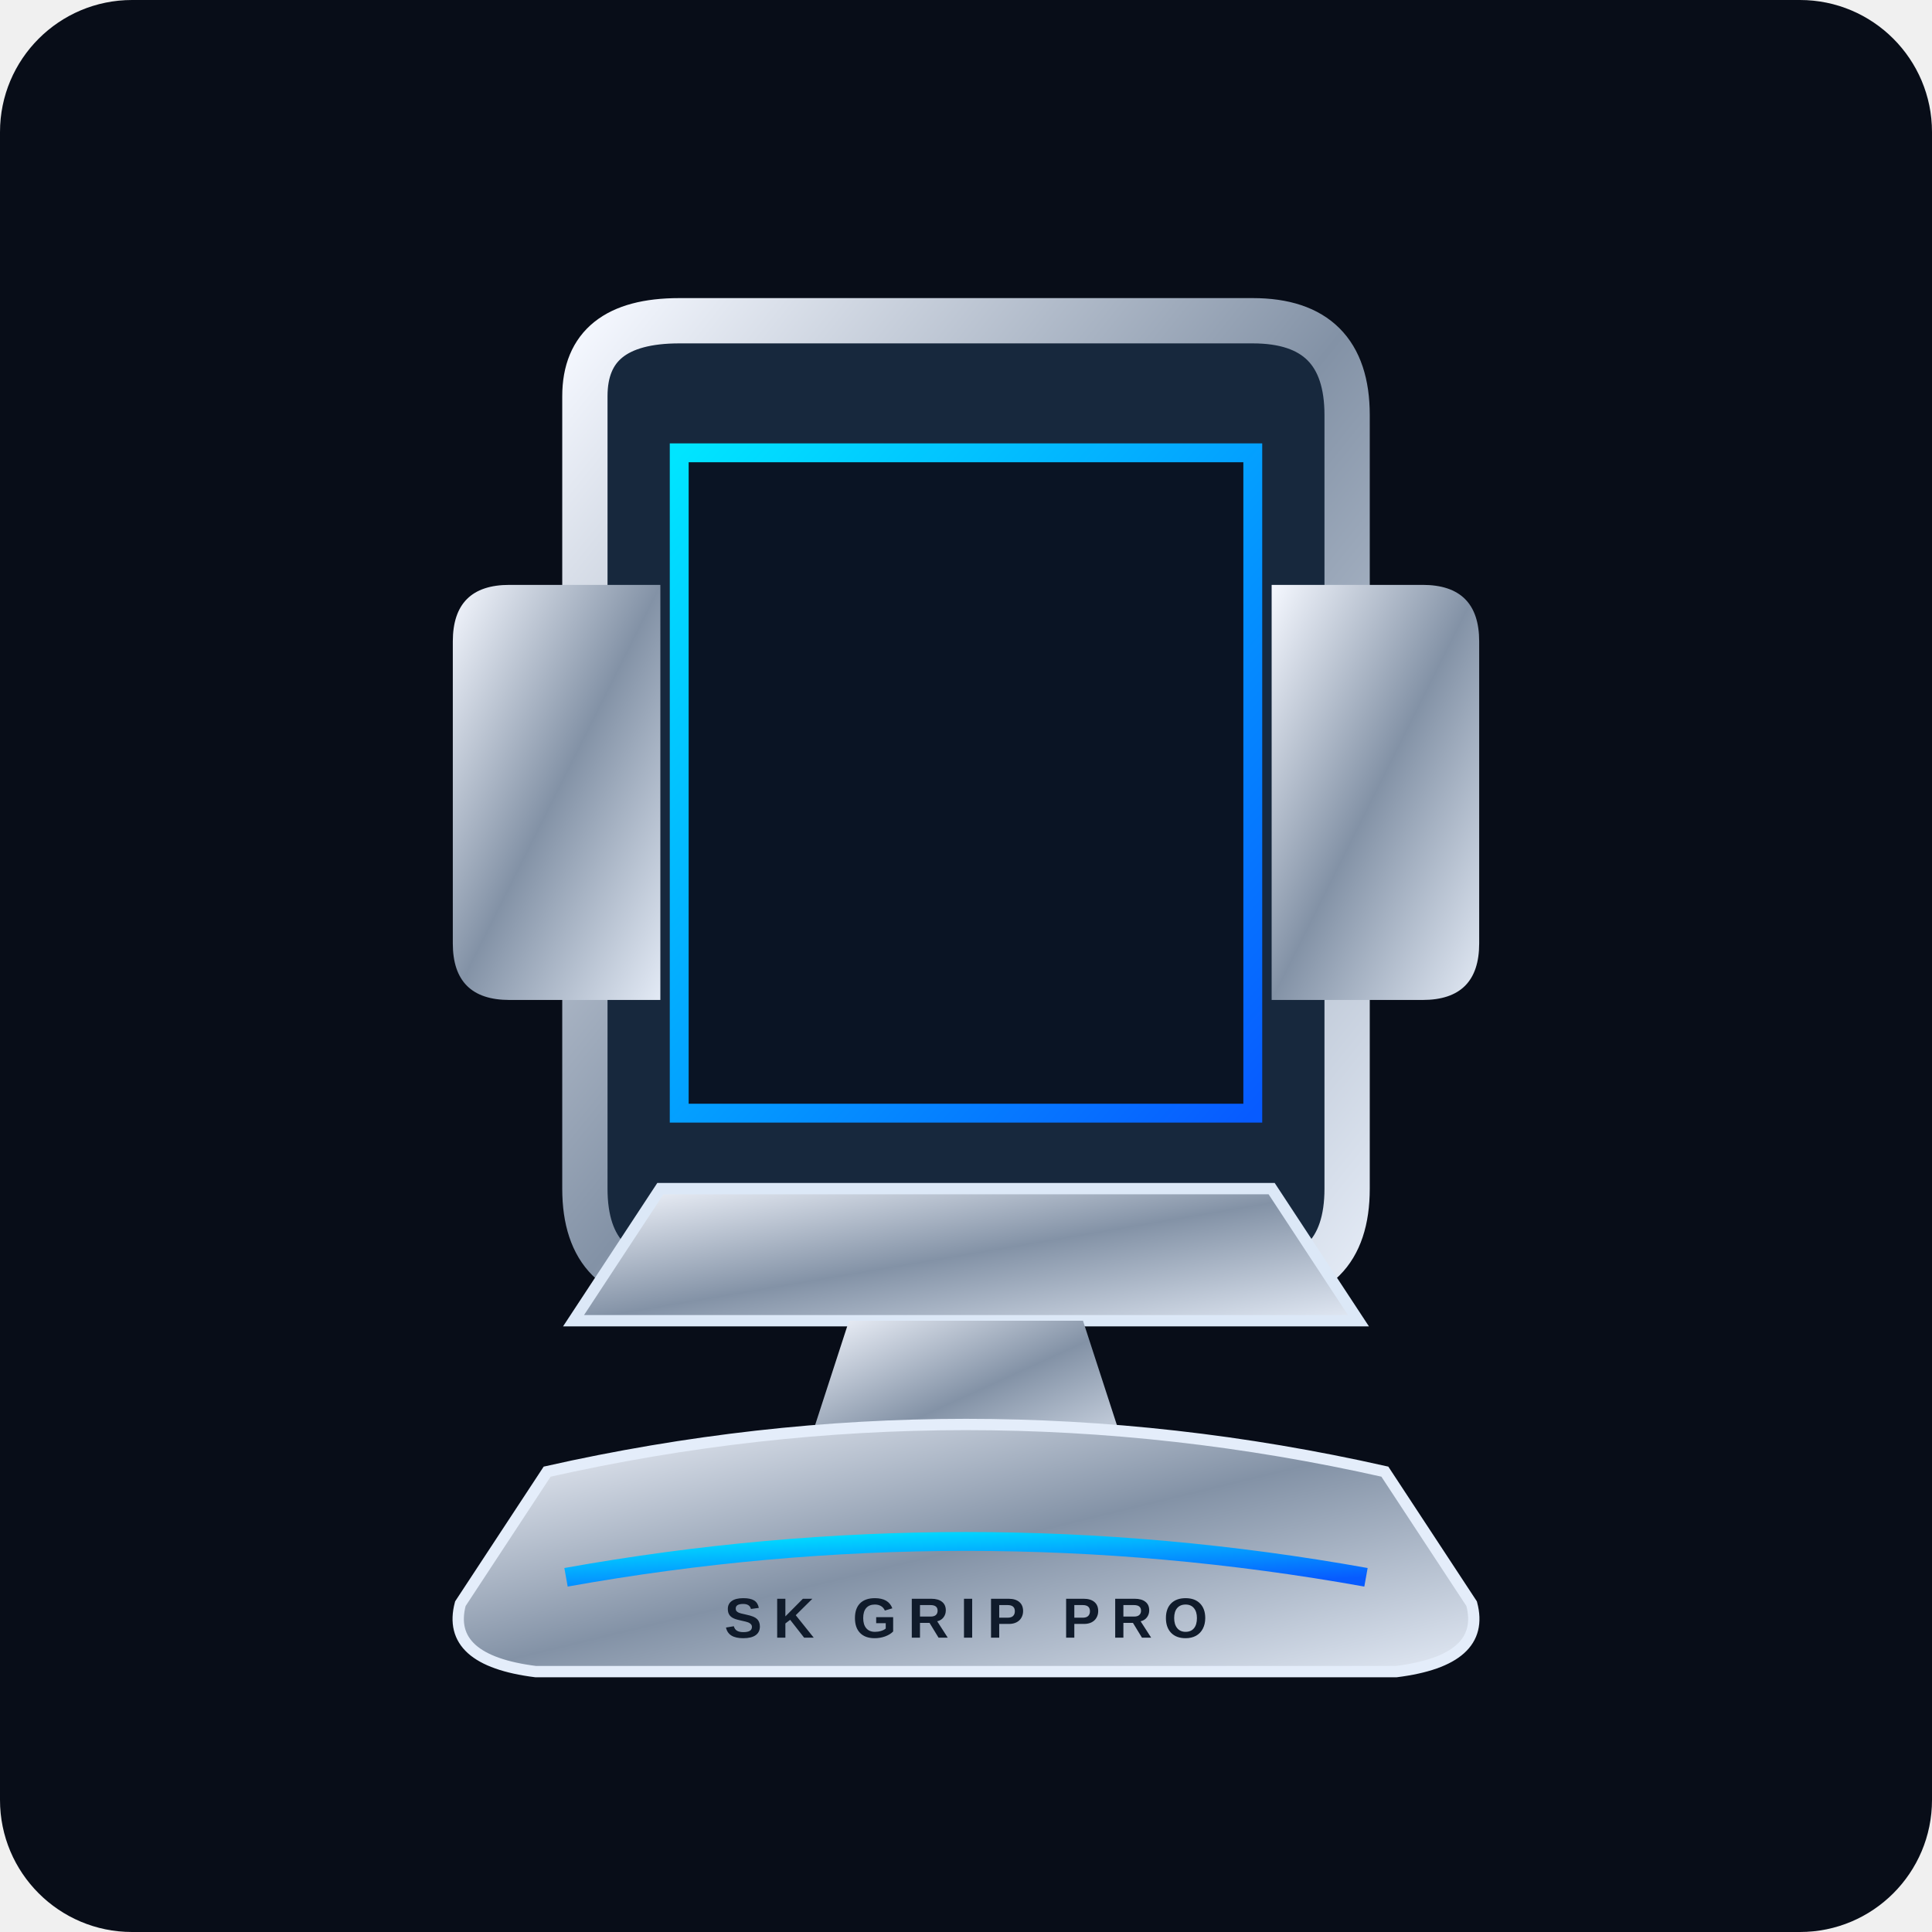
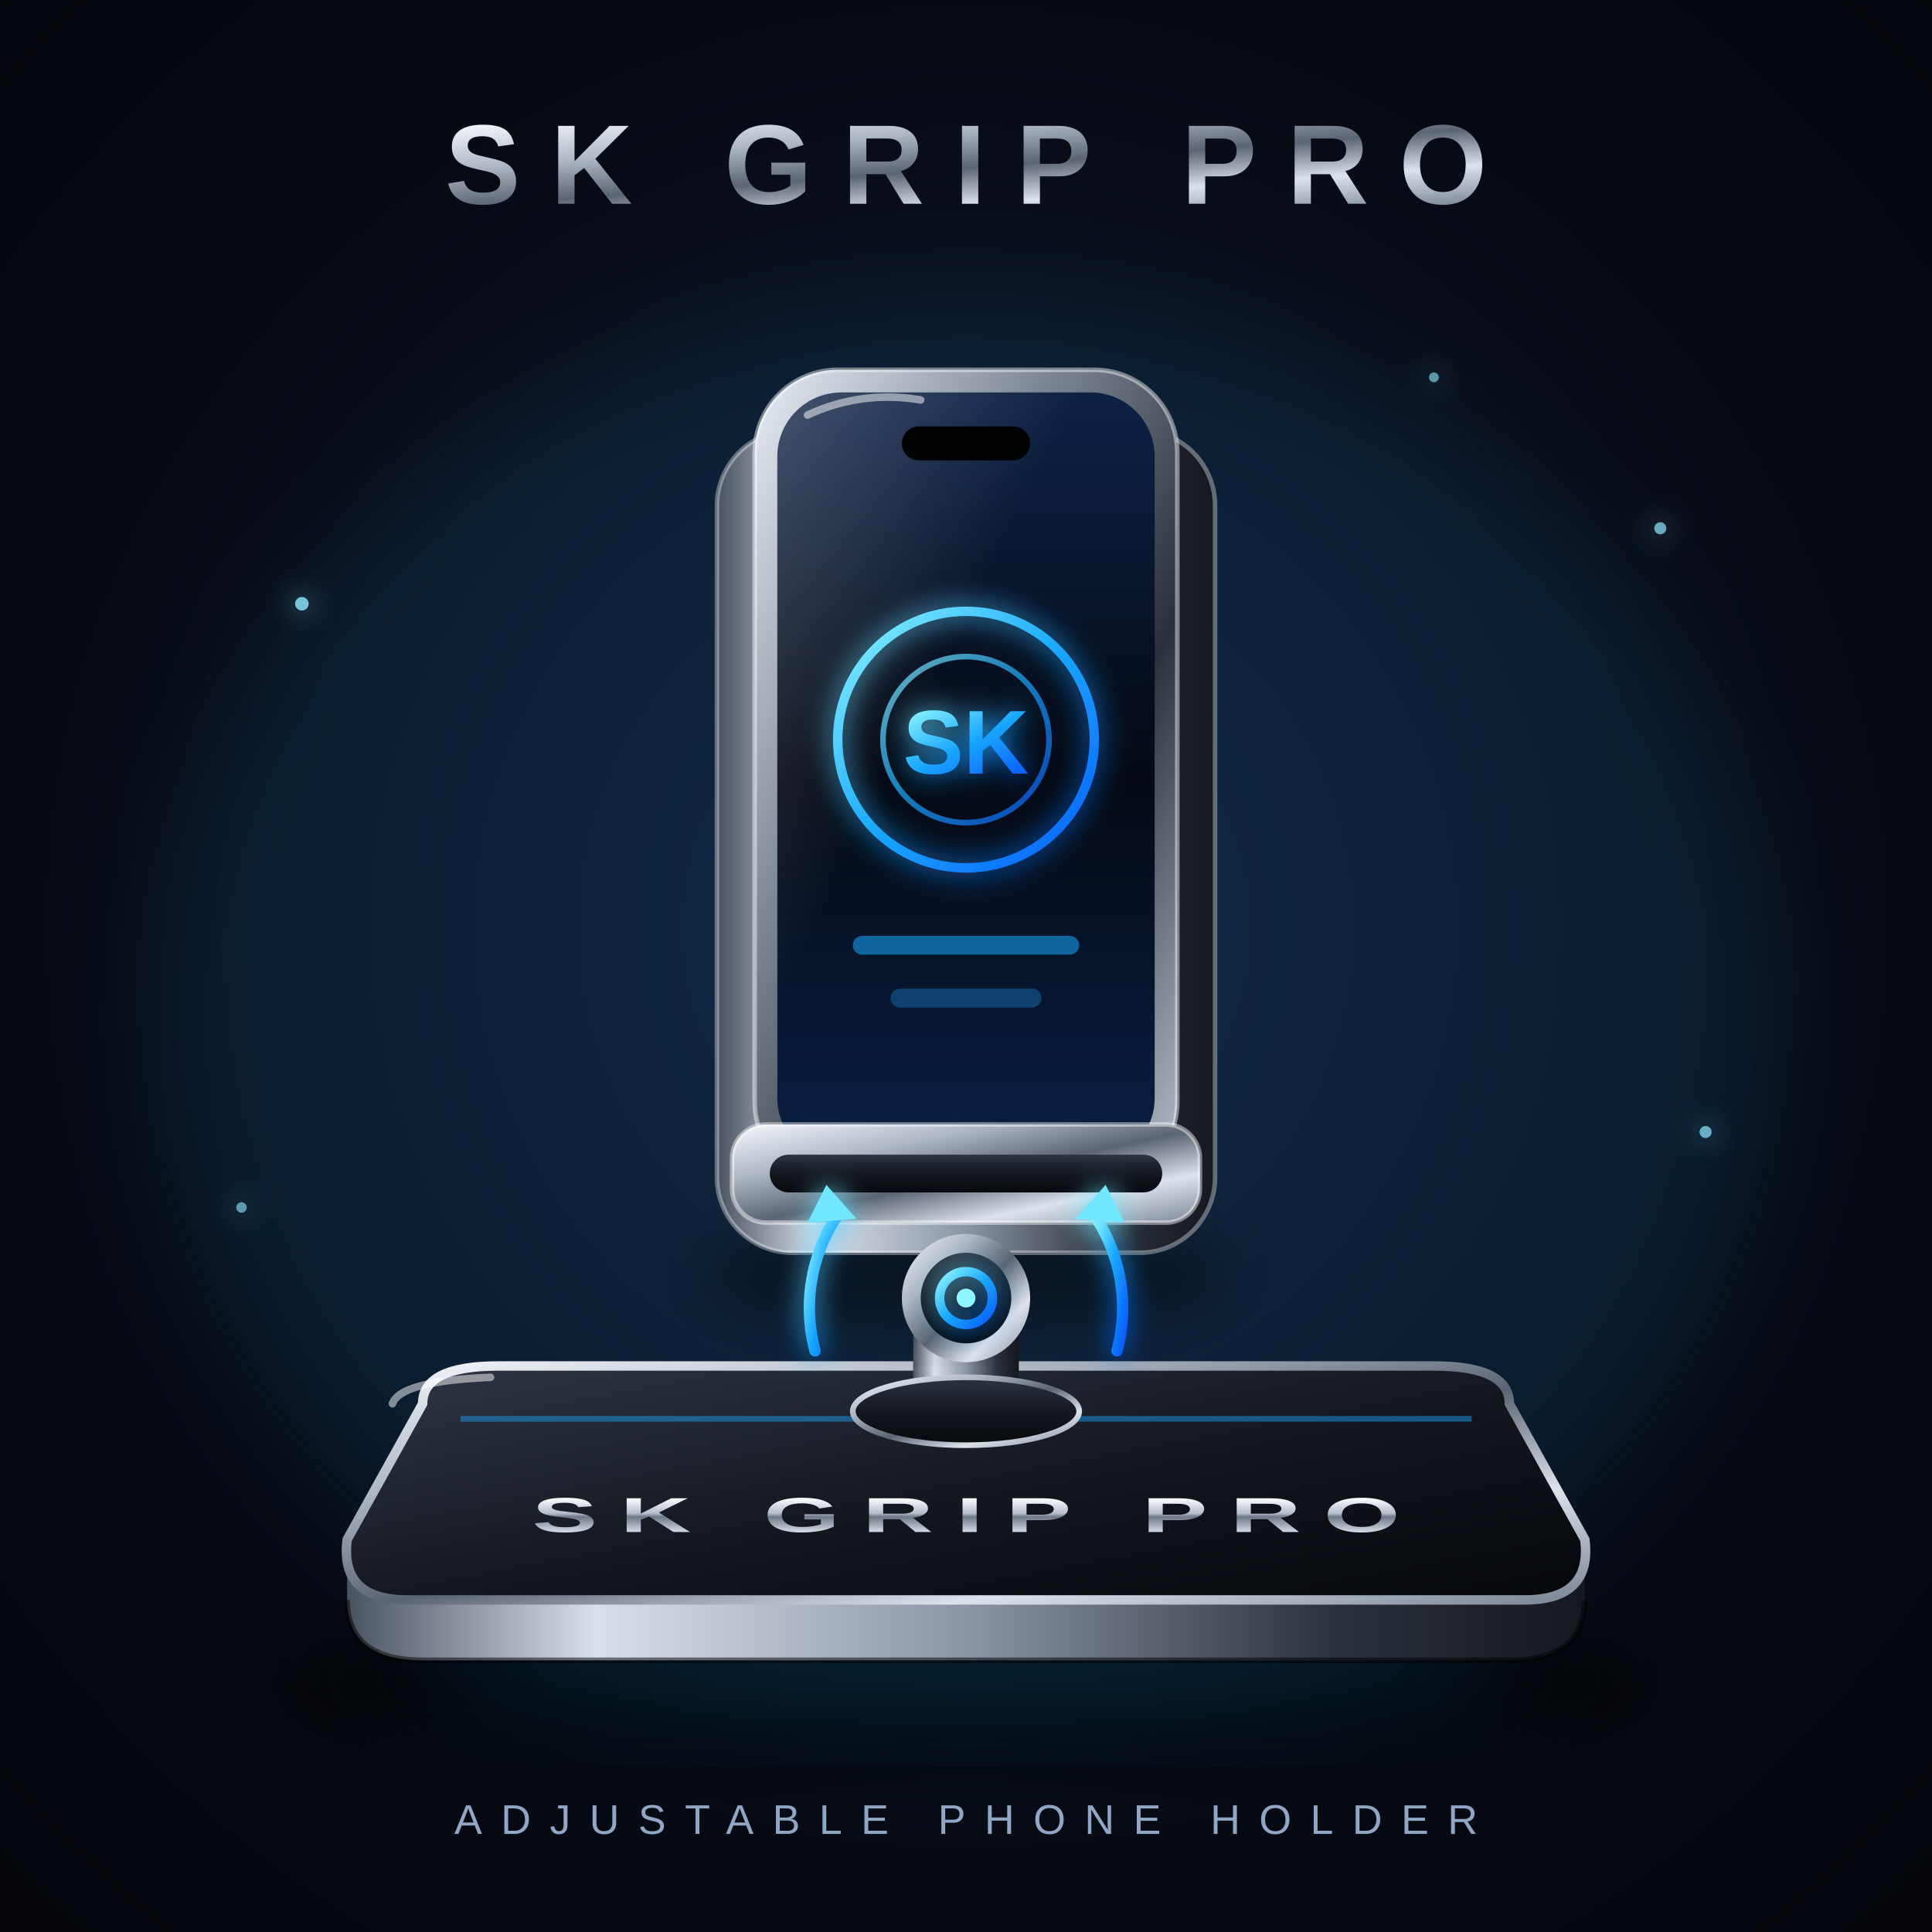
- <svg xmlns="http://www.w3.org/2000/svg" viewBox="0 0 512 512">
+ <svg xmlns="http://www.w3.org/2000/svg" viewBox="0 0 512 512" preserveAspectRatio="xMidYMid meet" role="img" aria-labelledby="hTitle hDesc">
  <defs>
-     <linearGradient id="silver" x1="0" y1="0" x2="1" y2="1">
-       <stop offset="0" stop-color="#f5f8ff" />
-       <stop offset=".5" stop-color="#8392a6" />
-       <stop offset="1" stop-color="#e3eaf5" />
+     <radialGradient id="bg" cx="50%" cy="48%" r="75%">
+       <stop offset="0" stop-color="#111c33" />
+       <stop offset="0.6" stop-color="#070b14" />
+       <stop offset="1" stop-color="#020409" />
+     </radialGradient>
+     <linearGradient id="metal" x1="0" y1="0" x2="1" y2="1">
+       <stop offset="0" stop-color="#f6f9fd" />
+       <stop offset="0.28" stop-color="#aeb7c4" />
+       <stop offset="0.52" stop-color="#5b6472" />
+       <stop offset="0.75" stop-color="#dbe2ec" />
+       <stop offset="1" stop-color="#7c8695" />
    </linearGradient>
-     <linearGradient id="blue" x1="0" y1="0" x2="1" y2="1">
-       <stop offset="0" stop-color="#00e5ff" />
-       <stop offset="1" stop-color="#075bff" />
+     <linearGradient id="metalV" x1="0" y1="0" x2="1" y2="0">
+       <stop offset="0" stop-color="#4a5361" />
+       <stop offset="0.2" stop-color="#d9e0ea" />
+       <stop offset="0.5" stop-color="#8b95a4" />
+       <stop offset="0.8" stop-color="#2b313b" />
+       <stop offset="1" stop-color="#14181f" />
    </linearGradient>
+     <linearGradient id="matte" x1="0" y1="0" x2="0" y2="1">
+       <stop offset="0" stop-color="#2d3441" />
+       <stop offset="0.5" stop-color="#14181f" />
+       <stop offset="1" stop-color="#07090d" />
+     </linearGradient>
+     <linearGradient id="baseTop" x1="0" y1="0" x2="1" y2="1">
+       <stop offset="0" stop-color="#2f3644" />
+       <stop offset="0.55" stop-color="#12161d" />
+       <stop offset="1" stop-color="#06080c" />
+     </linearGradient>
+     <linearGradient id="neon" x1="0" y1="0" x2="1" y2="1">
+       <stop offset="0" stop-color="#8ff6ff" />
+       <stop offset="0.5" stop-color="#1aa8ff" />
+       <stop offset="1" stop-color="#0a5cff" />
+     </linearGradient>
+     <linearGradient id="phoneBody" x1="0" y1="0" x2="1" y2="1">
+       <stop offset="0" stop-color="#e9eef5" />
+       <stop offset="0.35" stop-color="#7d8794" />
+       <stop offset="0.65" stop-color="#2a303a" />
+       <stop offset="1" stop-color="#b9c2cf" />
+     </linearGradient>
+     <linearGradient id="screen" x1="0" y1="0" x2="0" y2="1">
+       <stop offset="0" stop-color="#0d2145" />
+       <stop offset="0.5" stop-color="#050a14" />
+       <stop offset="1" stop-color="#0a1f44" />
+     </linearGradient>
+     <linearGradient id="glass" x1="0" y1="0" x2="1" y2="1">
+       <stop offset="0" stop-color="#ffffff" stop-opacity="0.22" />
+       <stop offset="0.4" stop-color="#ffffff" stop-opacity="0" />
+     </linearGradient>
+     <linearGradient id="brandMetal" x1="0" y1="0" x2="0" y2="1">
+       <stop offset="0" stop-color="#ffffff" />
+       <stop offset="0.45" stop-color="#b4bdca" />
+       <stop offset="0.55" stop-color="#6d7787" />
+       <stop offset="1" stop-color="#d7dee8" />
+     </linearGradient>
+     <filter id="glow" x="-50%" y="-50%" width="200%" height="200%">
+       <feGaussianBlur stdDeviation="3.5" result="b" />
+       <feMerge>
+         <feMergeNode in="b" />
+         <feMergeNode in="SourceGraphic" />
+       </feMerge>
+     </filter>
+     <filter id="soft" x="-50%" y="-50%" width="200%" height="200%">
+       <feGaussianBlur stdDeviation="14" />
+     </filter>
+     <filter id="shadow" x="-50%" y="-50%" width="200%" height="200%">
+       <feGaussianBlur stdDeviation="8" />
+     </filter>
  </defs>
-   <rect width="512" height="512" rx="35" fill="#080d18" />
-   <path d="M155 105 Q155 85 180 85 L332 85 Q357 85 357 110            L357 315 Q357 340 332 340 L180 340 Q155 340 155 315 Z" fill="#17283d" stroke="url(#silver)" stroke-width="12" />
-   <path d="M180 120 L332 120 L332 295 L180 295 Z" fill="#0a1424" stroke="url(#blue)" stroke-width="5" />
-   <path d="M135 155 L175 155 L175 265 L135 265 Q120 265 120 250 L120 170 Q120 155 135 155 Z" fill="url(#silver)" />
-   <path d="M337 155 L377 155 Q392 155 392 170 L392 250            Q392 265 377 265 L337 265 Z" fill="url(#silver)" />
-   <path d="M175 315 L337 315 L360 350 L152 350 Z" fill="url(#silver)" stroke="#dce8f7" stroke-width="3" />
-   <path d="M225 350 L287 350 L300 390 L212 390 Z" fill="url(#silver)" />
-   <path d="M145 390 Q256 365 367 390 L390 425            Q394 440 370 443 L142 443 Q118 440 122 425 Z" fill="url(#silver)" stroke="#e4edfa" stroke-width="3" />
-   <path d="M150 418 Q256 399 362 418" fill="none" stroke="url(#blue)" stroke-width="5" />
-   <text x="256" y="434" text-anchor="middle" font-family="Arial" font-size="15" font-weight="bold" letter-spacing="3" fill="#101b2b">SK GRIP PRO</text>
+   <rect width="512" height="512" fill="url(#bg)" />
+   <ellipse cx="256" cy="270" rx="215" ry="190" fill="#1aa8ff" opacity="0.10" filter="url(#soft)" />
+   <text x="256" y="54" text-anchor="middle" font-family="Arial, Helvetica, sans-serif" font-size="30" font-weight="800" letter-spacing="8" fill="url(#metal)">SK GRIP PRO</text>
+   <line x1="198" y1="68" x2="314" y2="68" stroke="url(#neon)" stroke-width="2.5" stroke-linecap="round" filter="url(#glow)" />
+   <ellipse cx="256" cy="446" rx="182" ry="22" fill="#000" opacity="0.75" filter="url(#shadow)" />
+   <ellipse cx="256" cy="440" rx="150" ry="14" fill="#1aa8ff" opacity="0.20" filter="url(#soft)" />
+   <path d="M92 410 Q90 424 106 424 L406 424 Q422 424 420 410 L420 424 Q420 440 400 440 L112 440 Q92 440 92 424 Z" fill="url(#metalV)" />
+   <path d="M92 424 Q92 440 112 440 L400 440 Q420 440 420 424" fill="none" stroke="#000" stroke-opacity="0.5" stroke-width="1.5" />
+   <line x1="150" y1="432" x2="362" y2="432" stroke="url(#neon)" stroke-width="3" stroke-linecap="round" filter="url(#glow)" />
+   <path d="M112 372 Q112 362 132 362 L380 362 Q400 362 400 372 L420 408 Q422 424 404 424 L108 424 Q90 424 92 408 Z" fill="url(#baseTop)" />
+   <path d="M112 372 Q112 362 132 362 L380 362 Q400 362 400 372 L420 408 Q422 424 404 424 L108 424 Q90 424 92 408 Z" fill="none" stroke="url(#metal)" stroke-width="2.5" />
+   <path d="M122 376 L390 376" stroke="#1aa8ff" stroke-opacity="0.45" stroke-width="1.5" />
+   <path d="M104 372 Q106 366 130 365" fill="none" stroke="#ffffff" stroke-opacity="0.5" stroke-width="2" stroke-linecap="round" />
+   <text transform="translate(256 406) scale(1 0.5)" text-anchor="middle" font-family="Arial, Helvetica, sans-serif" font-size="26" font-weight="800" letter-spacing="6" fill="url(#brandMetal)">SK GRIP PRO</text>
+   <line x1="196" y1="414" x2="316" y2="414" stroke="url(#neon)" stroke-width="1.6" stroke-linecap="round" filter="url(#glow)" />
+   <rect x="242" y="344" width="28" height="30" fill="url(#metalV)" />
+   <ellipse cx="256" cy="374" rx="30" ry="9" fill="url(#matte)" stroke="url(#metal)" stroke-width="1.5" />
+   <ellipse cx="256" cy="338" rx="70" ry="12" fill="#000" opacity="0.45" filter="url(#shadow)" />
+   <rect x="190" y="114" width="132" height="218" rx="20" fill="url(#metalV)" />
+   <rect x="190" y="114" width="132" height="218" rx="20" fill="none" stroke="#ffffff" stroke-opacity="0.35" stroke-width="1.2" />
+   <rect x="200" y="98" width="112" height="216" rx="22" fill="url(#phoneBody)" />
+   <rect x="200" y="98" width="112" height="216" rx="22" fill="none" stroke="#ffffff" stroke-opacity="0.45" stroke-width="1.2" />
+   <rect x="206" y="104" width="100" height="204" rx="17" fill="url(#screen)" />
+   <rect x="206" y="104" width="100" height="204" rx="17" fill="url(#glass)" />
+   <rect x="239" y="113" width="34" height="9" rx="4.5" fill="#010204" />
+   <circle cx="256" cy="196" r="34" fill="none" stroke="url(#neon)" stroke-width="2.5" filter="url(#glow)" />
+   <circle cx="256" cy="196" r="22" fill="none" stroke="url(#neon)" stroke-width="1.5" opacity="0.7" />
+   <text x="256" y="205" text-anchor="middle" font-family="Arial, Helvetica, sans-serif" font-size="24" font-weight="800" fill="url(#neon)" filter="url(#glow)">SK</text>
+   <rect x="226" y="248" width="60" height="5" rx="2.5" fill="#1aa8ff" opacity="0.55" />
+   <rect x="236" y="262" width="40" height="5" rx="2.5" fill="#1aa8ff" opacity="0.3" />
+   <path d="M214 110 A50 50 0 0 1 244 106" fill="none" stroke="#ffffff" stroke-opacity="0.5" stroke-width="2" stroke-linecap="round" />
+   <rect x="194" y="298" width="124" height="26" rx="9" fill="url(#metal)" />
+   <rect x="194" y="298" width="124" height="26" rx="9" fill="none" stroke="#ffffff" stroke-opacity="0.45" stroke-width="1.2" />
+   <rect x="204" y="306" width="104" height="10" rx="5" fill="url(#matte)" />
+   <line x1="222" y1="311" x2="290" y2="311" stroke="url(#neon)" stroke-width="2" stroke-linecap="round" filter="url(#glow)" />
+   <circle cx="256" cy="344" r="17" fill="url(#metal)" />
+   <circle cx="256" cy="344" r="12" fill="url(#matte)" />
+   <circle cx="256" cy="344" r="7" fill="none" stroke="url(#neon)" stroke-width="2.5" filter="url(#glow)" />
+   <circle cx="256" cy="344" r="2.5" fill="#8ff6ff" />
+   <g fill="none" stroke="url(#neon)" stroke-width="3" stroke-linecap="round" filter="url(#glow)">
+     <path d="M216 358 A44 44 0 0 1 222 322" />
+     <path d="M296 358 A44 44 0 0 0 290 322" />
+   </g>
+   <g fill="#6fe6ff" filter="url(#glow)">
+     <polygon points="219,314 214,324 227,323" />
+     <polygon points="293,314 298,324 285,323" />
+   </g>
+   <g fill="#8fe8ff" filter="url(#glow)">
+     <circle cx="80" cy="160" r="1.8" opacity="0.8" />
+     <circle cx="440" cy="140" r="1.6" opacity="0.7" />
+     <circle cx="64" cy="320" r="1.4" opacity="0.6" />
+     <circle cx="452" cy="300" r="1.6" opacity="0.7" />
+     <circle cx="380" cy="100" r="1.3" opacity="0.6" />
+   </g>
+   <text x="256" y="486" text-anchor="middle" font-family="Arial, Helvetica, sans-serif" font-size="11" letter-spacing="5" fill="#8fa6c4">ADJUSTABLE PHONE HOLDER</text>
</svg>
